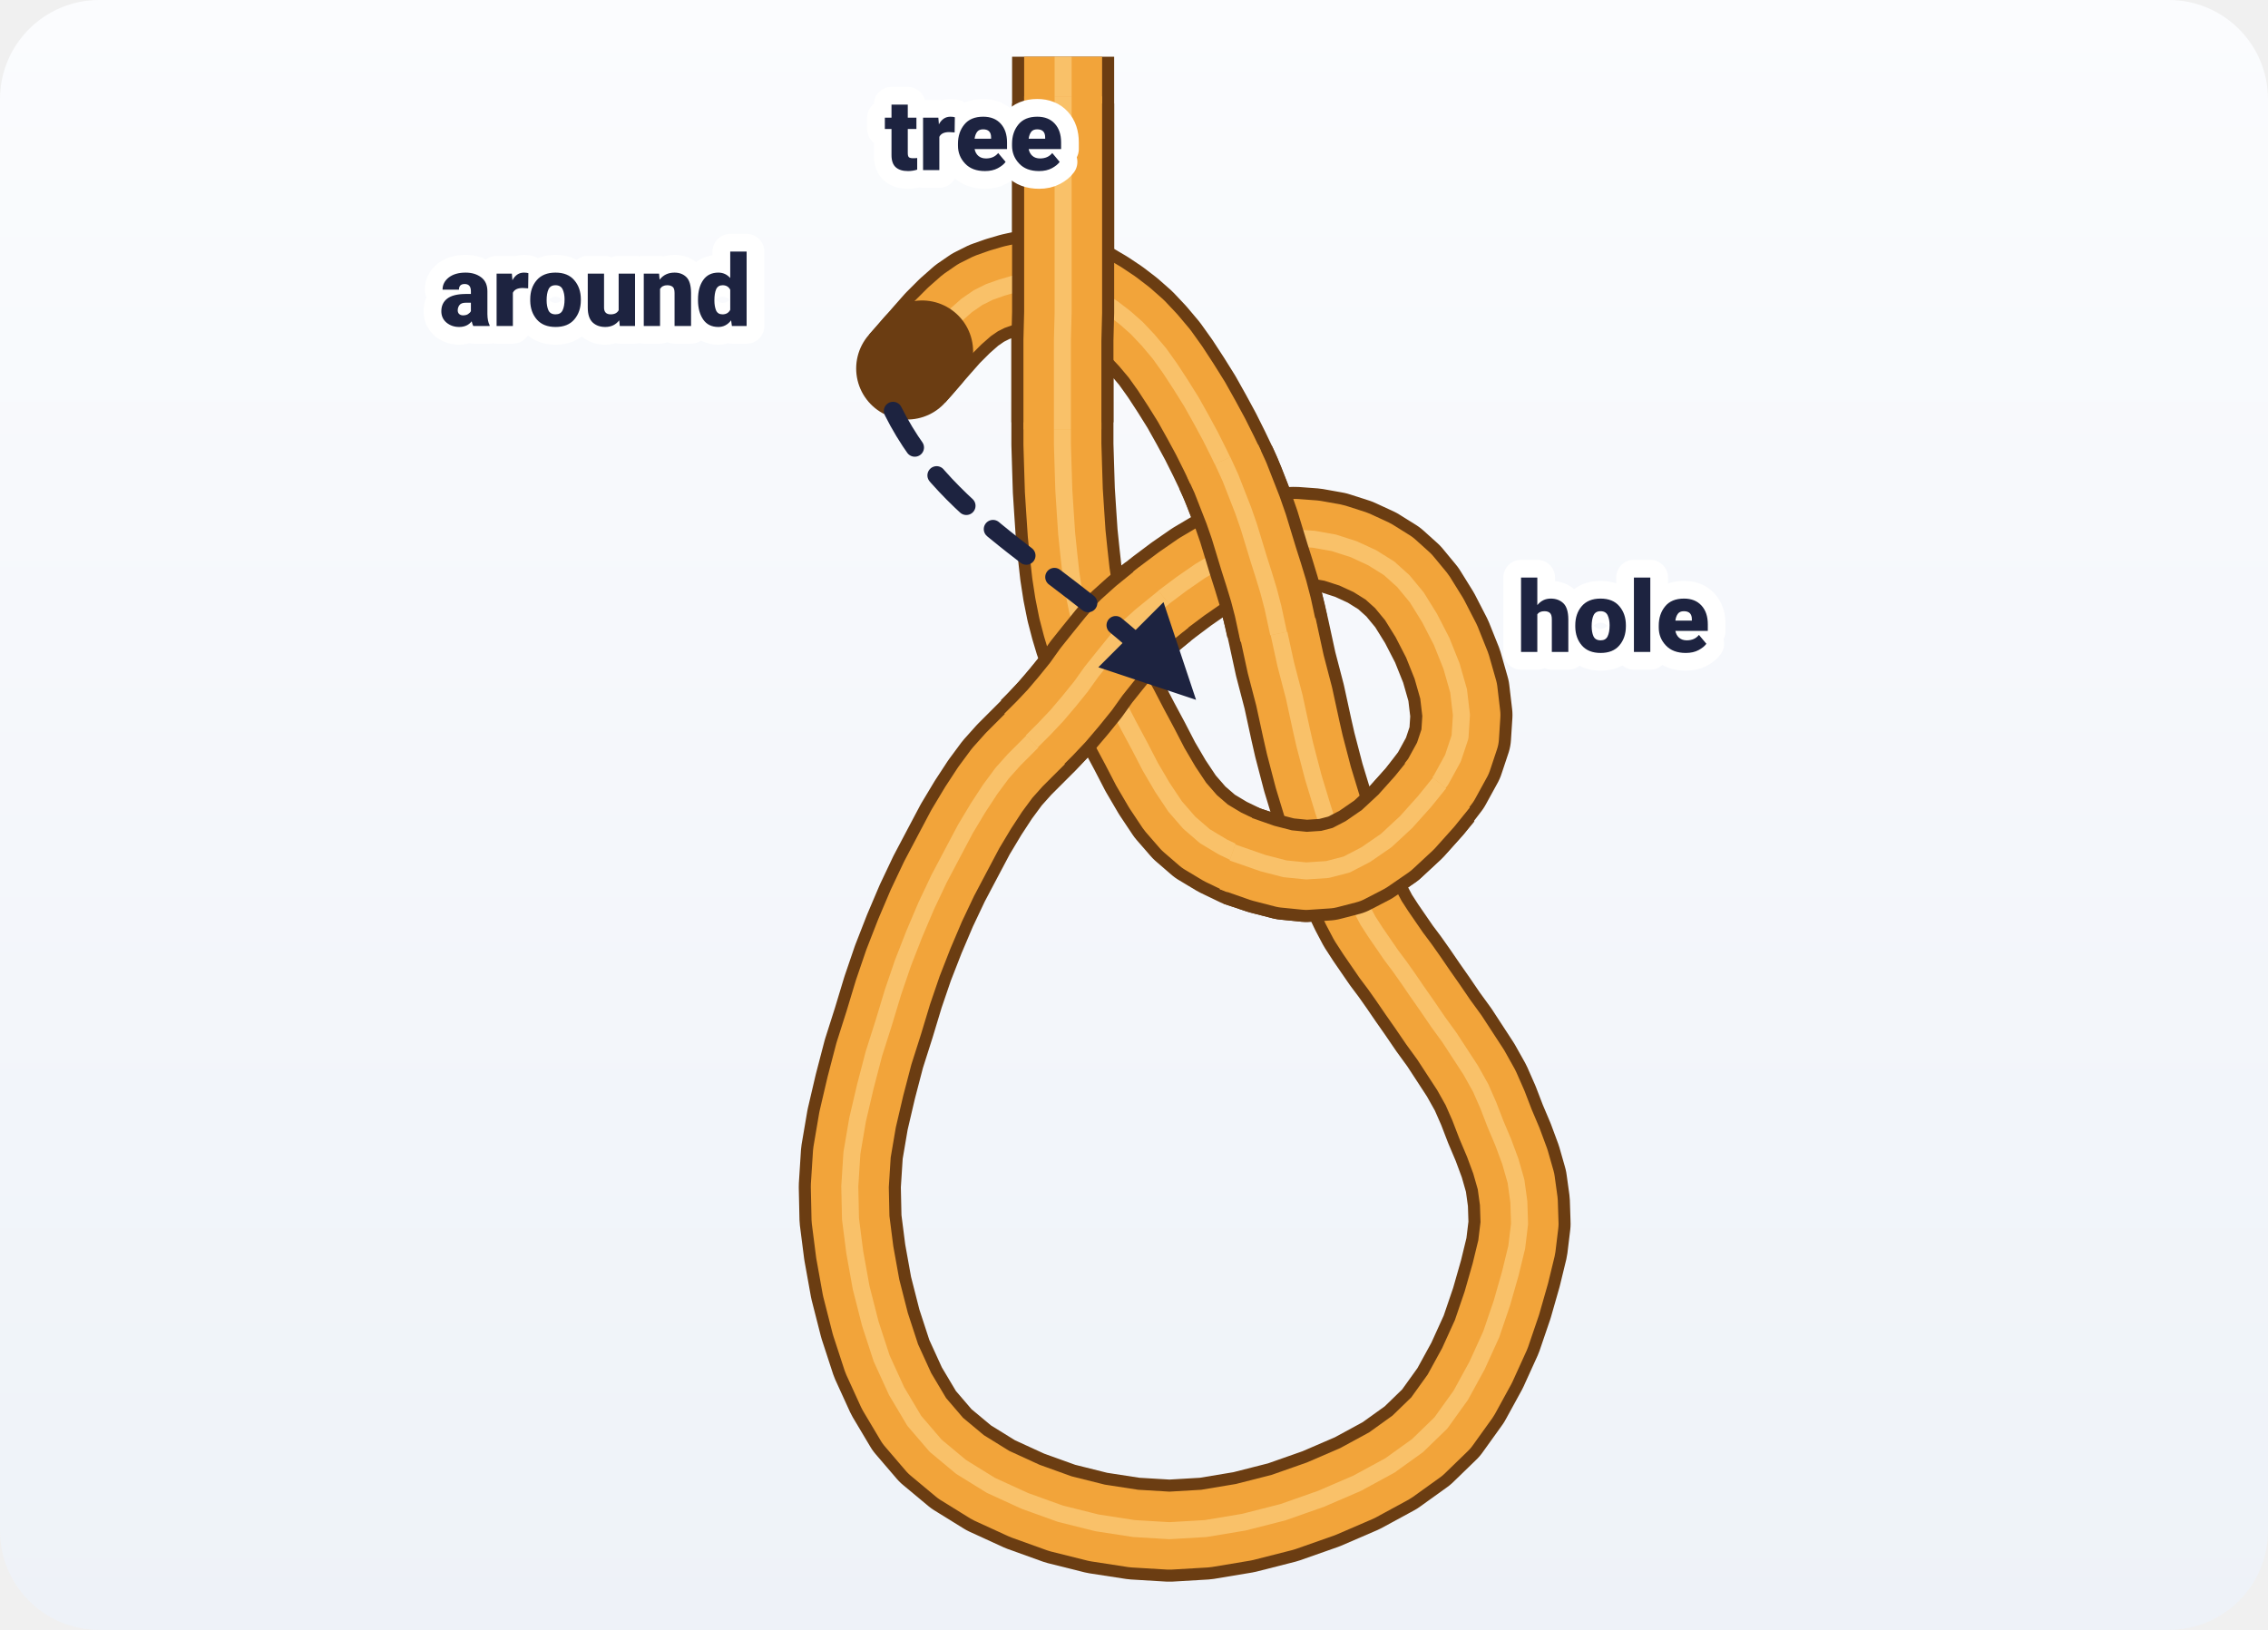
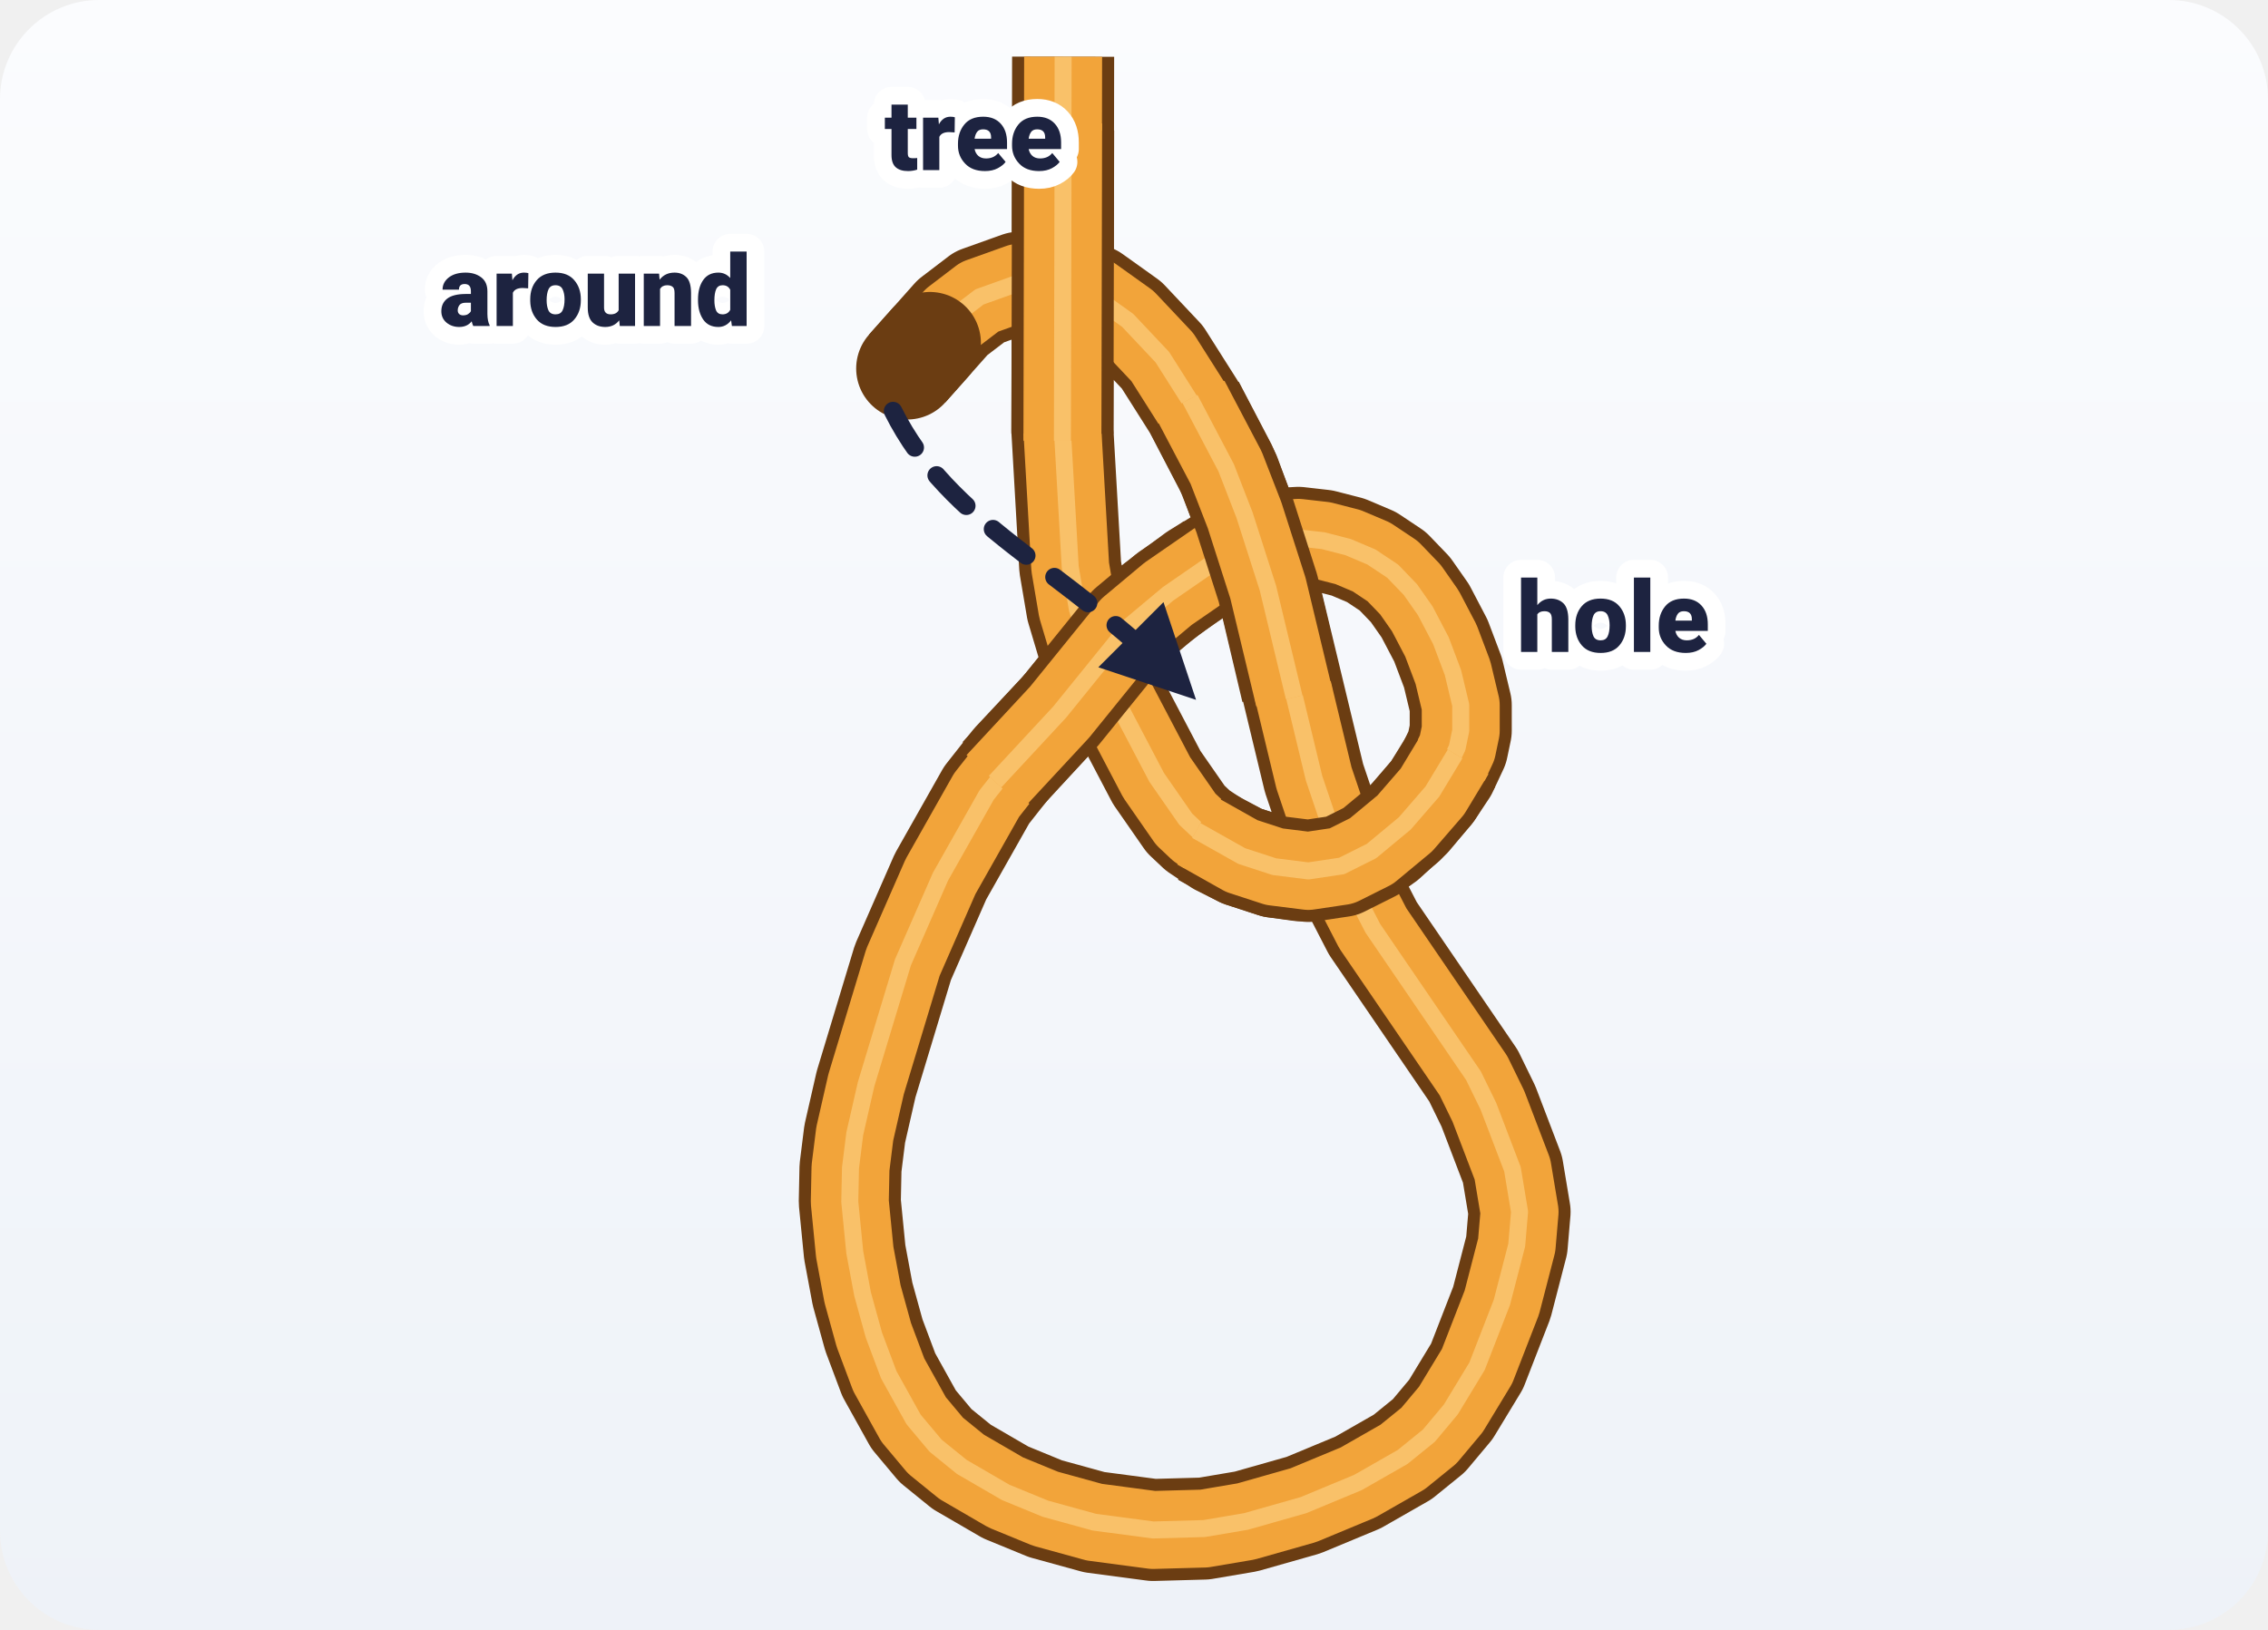
<svg xmlns="http://www.w3.org/2000/svg" viewBox="0 0 320 230" role="img" aria-label="Bowline step 3: the end goes around behind the standing part">
  <defs>
    <marker id="ah" viewBox="0 0 10 10" refX="7" refY="5" markerWidth="5" markerHeight="5" orient="auto-start-reverse">
      <path d="M0 0 L10 5 L0 10 z" fill="#1d2340" />
    </marker>
    <style>.lb{font:800 14px system-ui,-apple-system,"Segoe UI",Roboto,sans-serif;fill:#1d2340;paint-order:stroke;stroke:#fff;stroke-width:5px;stroke-linejoin:round}</style>
    <linearGradient id="bg" x1="0" y1="0" x2="0" y2="1">
      <stop offset="0" stop-color="#fbfcfe" />
      <stop offset="1" stop-color="#eef2f8" />
    </linearGradient>
  </defs>
  <rect x="0" y="0" width="320" height="230" rx="14" fill="url(#bg)" />
  <g stroke-linecap="butt" stroke-linejoin="round" fill="none">
-     <path d="M150.0 8.0 150.0 10.9 150.0 15.0 150.0 19.8 150.0 25.0 150.0 30.4 150.0 35.5 150.0 40.0 150.0 44.1 149.9 48.0 149.9 51.9 149.9 55.6 149.9 59.2 149.9 62.7 150.0 66.0 150.1 69.2 150.3 72.3 150.5 75.3 150.8 78.2 151.1 80.9 151.5 83.5 152.0 86.0 152.6 88.3 153.2 90.3 154.0 92.2 154.8 94.0 155.7 95.9 156.8 97.8 158.0 100.0 159.3 102.5 160.8 105.3 162.3 108.2 164.0 111.1 165.8 113.8 167.8 116.1 170.0 118.0 172.5 119.5 175.2 120.8 178.2 121.8 181.3 122.6 184.3 122.9 187.3 122.7 190.0 122.0 192.7 120.6 195.6 118.6 198.4 116.0 201.0 113.1 203.3 110.1 205.0 107.0 206.0 104.0 206.2 100.9 205.8 97.5 204.8 94.0 203.4 90.5 201.7 87.2 199.9 84.3 198.0 82.0 196.0 80.2 193.6 78.7 191.0 77.5 188.2 76.6 185.4 76.1 182.7 75.9 180.0 76.0 177.4 76.6 174.7 77.6 172.0 79.0 169.3 80.6 166.7 82.4 164.3 84.2 162.0 86.0 160.0 87.8 158.1 89.7 156.4 91.7 154.8 93.8 153.3 95.9 151.7 98.0 150.0 100.0 148.3 101.9 146.6 103.7 144.9 105.4 143.1 107.2 141.4 109.1 139.7 111.4 138.0 114.0 136.2 117.0 134.4 120.4 132.5 124.0 130.7 127.8 129.0 131.8 127.4 135.9 126.0 140.0 124.7 144.3 123.3 148.7 122.1 153.3 121.0 158.0 120.2 162.7 119.9 167.4 120.0 172.0 120.6 176.7 121.5 181.7 122.8 186.8 124.4 191.7 126.5 196.3 129.0 200.5 132.0 204.0 135.6 207.0 139.8 209.6 144.6 211.8 149.6 213.6 154.8 214.9 160.0 215.7 165.0 216.0 170.1 215.7 175.5 214.8 181.0 213.4 186.4 211.5 191.5 209.3 196.1 206.8 200.0 204.0 203.3 200.8 206.1 196.9 208.4 192.7 210.4 188.3 211.9 183.9 213.1 179.7 214.0 176.0 214.4 172.7 214.3 169.6 213.9 166.7 213.1 163.9 212.1 161.2 211.0 158.6 210.0 156.0 208.9 153.5 207.5 151.0 206.0 148.7 204.5 146.4 202.9 144.2 201.4 142.0 200.0 140.0 198.7 138.1 197.5 136.4 196.3 134.8 195.2 133.2 194.1 131.6 193.0 129.9 192.0 128.0 191.0 125.9 190.1 123.7 189.2 121.4 188.3 119.1 187.5 116.7 186.7 114.3 186.0 112.0 185.3 109.7 184.7 107.4 184.1 105.1 183.6 102.9 183.1 100.6 182.6 98.3 182.0 96.0 181.4 93.7 180.9 91.4 180.4 89.1 179.9 86.9 179.3 84.6 178.7 82.3 178.0 80.0 177.3 77.7 176.5 75.4 175.8 73.1 175.0 70.9 174.1 68.6 173.1 66.3 172.0 64.0 170.8 61.6 169.5 59.2 168.1 56.7 166.6 54.3 165.1 52.0 163.6 49.9 162.0 48.0 160.4 46.3 158.7 44.8 157.0 43.5 155.2 42.3 153.5 41.3 151.7 40.5 150.0 40.0 148.3 39.7 146.5 39.6 144.8 39.7 143.0 40.1 141.3 40.6 139.6 41.2 138.0 42.0 136.4 43.1 134.7 44.6 133.0 46.3 131.5 48.0 130.1 49.6 128.9 51.0 128.0 52.0" stroke="#6b3d12" stroke-width="14.4" />
+     <path d="M150.0 8.0 149.9 60.8 151.0 80.0 152.0 85.9 153.7 91.6 163.2 109.7 167.3 115.6 169.0 117.2 172.0 119.2 175.2 120.8 179.8 122.3 183.4 122.8 187.0 122.7 189.3 122.2 192.5 120.7 195.5 118.6 199.0 115.4 202.1 111.7 204.1 108.7 205.6 105.5 206.1 103.1 206.1 99.5 205.0 94.9 203.3 90.4 201.1 86.2 199.0 83.2 196.5 80.6 193.5 78.6 190.2 77.2 186.7 76.3 183.2 75.9 179.6 76.1 176.1 77.0 172.8 78.5 168.7 81.0 162.9 85.3 159.3 88.4 150.3 99.6 142.9 107.5 139.2 112.2 132.7 123.7 127.4 135.8 122.2 153.0 120.6 160.0 120.0 164.8 119.9 169.6 120.6 176.7 121.7 182.6 123.3 188.4 125.4 194.0 128.9 200.3 132.0 204.0 135.7 207.0 141.9 210.6 147.5 212.9 154.4 214.8 162.7 215.9 169.9 215.7 175.8 214.7 183.9 212.4 191.6 209.2 197.9 205.6 201.6 202.6 204.7 198.9 208.4 192.8 211.9 183.8 214.0 175.7 214.4 171.0 213.4 165.0 210.0 156.1 207.9 151.8 193.7 131.0 190.4 124.6 185.4 109.8 179.5 85.3 176.8 76.1 173.5 67.1 168.5 57.5 164.0 50.4 159.1 45.2 154.2 41.7 150.9 40.3 148.6 39.7 143.8 39.9 138.2 41.9 134.4 44.8 128.0 52.0" stroke="#6b3d12" stroke-width="14.4" />
    <defs>
-       <path id="p1" d="M150.0 8.0 150.0 10.9 150.0 15.0 150.0 19.8 150.0 25.0 150.0 30.4 150.0 35.5 150.0 40.0 150.0 44.1 149.9 48.0 149.9 51.9 149.9 55.6 149.9 59.2 149.9 62.7 150.0 66.0 150.1 69.2 150.3 72.3 150.5 75.3 150.8 78.2 151.1 80.9 151.5 83.5 152.0 86.0 152.6 88.3 153.2 90.3 154.0 92.2 154.8 94.0 155.7 95.9 156.8 97.8 158.0 100.0 159.3 102.5 160.8 105.3 162.3 108.2 164.0 111.1 165.8 113.8 167.8 116.1 170.0 118.0 172.5 119.5 175.2 120.8 178.2 121.8 181.3 122.6 184.3 122.9 187.3 122.7 190.0 122.0 192.7 120.6 195.6 118.6 198.4 116.0 201.0 113.1 203.3 110.1 205.0 107.0 206.0 104.0 206.2 100.9 205.8 97.5 204.8 94.0 203.4 90.5 201.7 87.2 199.9 84.3 198.0 82.0 196.0 80.2 193.6 78.7 191.0 77.5 188.2 76.6 185.4 76.1 182.7 75.9 180.0 76.0 177.4 76.6 174.7 77.6 172.0 79.0 169.3 80.6 166.7 82.4 164.3 84.2 162.0 86.0 160.0 87.8 158.1 89.7 156.4 91.7 154.8 93.8 153.3 95.9 151.7 98.0 150.0 100.0 148.3 101.9 146.6 103.7 144.9 105.4 143.1 107.2 141.4 109.1 139.7 111.4 138.0 114.0 136.2 117.0 134.4 120.4 132.5 124.0 130.7 127.8 129.0 131.8 127.4 135.9 126.0 140.0 124.7 144.3 123.3 148.7 122.1 153.3 121.0 158.0 120.2 162.7 119.9 167.4 120.0 172.0 120.6 176.7 121.5 181.7 122.8 186.8 124.4 191.7 126.5 196.3 129.0 200.5 132.0 204.0 135.6 207.0 139.8 209.6 144.6 211.8 149.6 213.6 154.8 214.9 160.0 215.7 165.0 216.0 170.1 215.7 175.5 214.8 181.0 213.4 186.4 211.5 191.5 209.3 196.1 206.8 200.0 204.0 203.3 200.8 206.1 196.9 208.4 192.7 210.4 188.3 211.9 183.9 213.1 179.7 214.0 176.0 214.4 172.7 214.3 169.6 213.9 166.7 213.1 163.9 212.1 161.2 211.0 158.6 210.0 156.0 208.9 153.5 207.5 151.0 206.0 148.7 204.5 146.4 202.9 144.2 201.4 142.0 200.0 140.0 198.7 138.1 197.5 136.4 196.3 134.8 195.2 133.2 194.1 131.6 193.0 129.9 192.0 128.0 191.0 125.9 190.1 123.7 189.2 121.4 188.3 119.1 187.5 116.7 186.7 114.3 186.0 112.0 185.3 109.7 184.7 107.4 184.1 105.1 183.6 102.9 183.1 100.6 182.6 98.3 182.0 96.0 181.4 93.7 180.9 91.4 180.4 89.1 179.9 86.9 179.3 84.6 178.7 82.3 178.0 80.0 177.3 77.7 176.5 75.4 175.8 73.1 175.0 70.9 174.1 68.6 173.1 66.3 172.0 64.0 170.8 61.6 169.5 59.2 168.1 56.7 166.6 54.3 165.1 52.0 163.6 49.9 162.0 48.0 160.4 46.3 158.7 44.8 157.0 43.5 155.2 42.3 153.5 41.3 151.7 40.5 150.0 40.0 148.3 39.7 146.5 39.6 144.8 39.7 143.0 40.1 141.3 40.6 139.6 41.2 138.0 42.0 136.4 43.1 134.7 44.6 133.0 46.3 131.5 48.0 130.1 49.6 128.9 51.0 128.0 52.0" />
+       <path id="p1" d="M150.0 8.0 149.9 60.8 151.0 80.0 152.0 85.9 153.7 91.6 163.2 109.7 167.3 115.6 169.0 117.2 172.0 119.2 175.2 120.8 179.8 122.3 183.4 122.8 187.0 122.7 189.3 122.2 192.5 120.7 195.5 118.6 199.0 115.4 202.1 111.7 204.1 108.7 205.6 105.5 206.1 103.1 206.1 99.5 205.0 94.9 203.3 90.4 201.1 86.2 199.0 83.2 196.5 80.6 193.5 78.6 190.2 77.2 186.7 76.3 183.2 75.9 179.6 76.1 176.1 77.0 172.8 78.5 168.7 81.0 162.9 85.3 159.3 88.4 150.3 99.6 142.9 107.5 139.2 112.2 132.7 123.7 127.4 135.8 122.2 153.0 120.6 160.0 120.0 164.8 119.9 169.6 120.6 176.7 121.7 182.6 123.3 188.4 125.4 194.0 128.9 200.3 132.0 204.0 135.7 207.0 141.9 210.6 147.5 212.9 154.4 214.8 162.7 215.9 169.9 215.7 175.8 214.7 183.9 212.4 191.6 209.2 197.9 205.6 201.6 202.6 204.7 198.9 208.4 192.8 211.9 183.8 214.0 175.7 214.4 171.0 213.4 165.0 210.0 156.1 207.9 151.8 193.7 131.0 190.4 124.6 185.4 109.8 179.5 85.3 176.8 76.1 173.5 67.1 168.5 57.5 164.0 50.4 159.1 45.2 154.2 41.7 150.9 40.3 148.6 39.7 143.8 39.9 138.2 41.9 134.4 44.8 128.0 52.0" />
    </defs>
    <use href="#p1" stroke="#f2a43a" stroke-width="11.0" />
    <use href="#p1" stroke="#ffd890" stroke-width="2.4" stroke-opacity=".55" />
-     <line x1="130.1" y1="49.6" x2="128.0" y2="52.0" stroke="#6b3d12" stroke-width="14.4" stroke-linecap="round" />
-     <path d="M150.0 14.6 150.0 19.8 150.0 25.0 150.0 30.4 150.0 35.5 150.0 40.0 150.0 44.1 149.9 48.0 149.9 51.9 149.9 55.6 149.9 59.6" stroke="#6b3d12" stroke-width="14.4" />
+     <line x1="131.2" y1="48.4" x2="128.0" y2="52.0" stroke="#6b3d12" stroke-width="14.4" stroke-linecap="round" />
+     <path d="M150.0 18.4 149.9 61.2" stroke="#6b3d12" stroke-width="14.4" />
    <defs>
-       <path id="p2" d="M150.0 13.6 150.0 19.8 150.0 25.0 150.0 30.4 150.0 35.5 150.0 40.0 150.0 44.1 149.9 48.0 149.9 51.9 149.9 55.6 149.9 60.6" />
+       <path id="p2" d="M150.0 17.4 149.9 62.2" />
    </defs>
    <use href="#p2" stroke="#f2a43a" stroke-width="11.0" />
    <use href="#p2" stroke="#ffd890" stroke-width="2.4" stroke-opacity=".55" />
-     <path d="M174.9 120.7 178.2 121.8 181.3 122.6 184.3 122.9 187.3 122.7 190.0 122.0 192.7 120.6 195.6 118.6 198.4 116.0 201.0 113.1 202.5 111.3" stroke="#6b3d12" stroke-width="14.4" />
+     <path d="M169.6 117.8 175.2 120.8 179.8 122.3 184.6 122.9 189.3 122.2 193.5 120.1 198.2 116.2 202.1 111.7 204.8 107.3" stroke="#6b3d12" stroke-width="14.4" />
    <defs>
-       <path id="p3" d="M173.9 120.3 178.2 121.8 181.3 122.6 184.3 122.9 187.3 122.7 190.0 122.0 192.7 120.6 195.6 118.6 198.4 116.0 201.0 113.1 203.1 110.5" />
+       <path id="p3" d="M168.8 117.2 175.2 120.8 179.8 122.3 184.6 122.9 189.3 122.2 193.5 120.1 198.2 116.2 202.1 111.7 205.3 106.4" />
    </defs>
    <use href="#p3" stroke="#f2a43a" stroke-width="11.0" />
    <use href="#p3" stroke="#ffd890" stroke-width="2.4" stroke-opacity=".55" />
-     <path d="M163.4 84.9 161.0 86.9 159.0 88.7 157.3 90.7 155.6 92.8 154.0 94.8 152.5 96.9 150.8 99.0 149.1 101.0 147.4 102.8 146.3 103.9" stroke="#6b3d12" stroke-width="14.4" />
+     <path d="M171.1 79.5 164.8 83.8 159.3 88.4 149.5 100.5 141.1 109.6" stroke="#6b3d12" stroke-width="14.4" />
    <defs>
-       <path id="p4" d="M164.2 84.3 161.0 86.9 159.0 88.7 157.3 90.7 155.6 92.8 154.0 94.8 152.5 96.9 150.8 99.0 149.1 101.0 147.4 102.8 145.6 104.6" />
+       <path id="p4" d="M171.9 78.9 164.8 83.8 159.3 88.4 149.5 100.5 140.4 110.3" />
    </defs>
    <use href="#p4" stroke="#f2a43a" stroke-width="11.0" />
    <use href="#p4" stroke="#ffd890" stroke-width="2.4" stroke-opacity=".55" />
-     <path d="M180.2 88.4 179.6 85.7 179.0 83.4 178.3 81.1 177.6 78.9 176.9 76.6 176.2 74.3 175.4 72.0 174.5 69.7 173.6 67.4 172.9 65.9" stroke="#6b3d12" stroke-width="14.4" />
+     <path d="M182.3 97.4 178.9 83.0 175.6 72.7 173.0 66.0 168.4 57.2" stroke="#6b3d12" stroke-width="14.4" />
    <defs>
-       <path id="p5" d="M180.4 89.4 179.6 85.7 179.0 83.4 178.3 81.1 177.6 78.9 176.9 76.6 176.2 74.3 175.4 72.0 174.5 69.7 173.6 67.4 172.5 65.0" />
+       <path id="p5" d="M182.6 98.4 178.9 83.0 175.6 72.7 173.0 66.0 167.9 56.3" />
    </defs>
    <use href="#p5" stroke="#f2a43a" stroke-width="11.0" />
    <use href="#p5" stroke="#ffd890" stroke-width="2.4" stroke-opacity=".55" />
  </g>
  <path d="M126 58 C 134 74, 150 80, 166 96" fill="none" stroke="#1d2340" stroke-width="2.6" stroke-dasharray="6 5" stroke-linecap="round" marker-end="url(#ah)" />
  <text x="150" y="24" text-anchor="end" class="lb">tree</text>
  <text x="106" y="46" text-anchor="end" class="lb">around</text>
  <text x="214" y="92" text-anchor="start" class="lb">hole</text>
</svg>
